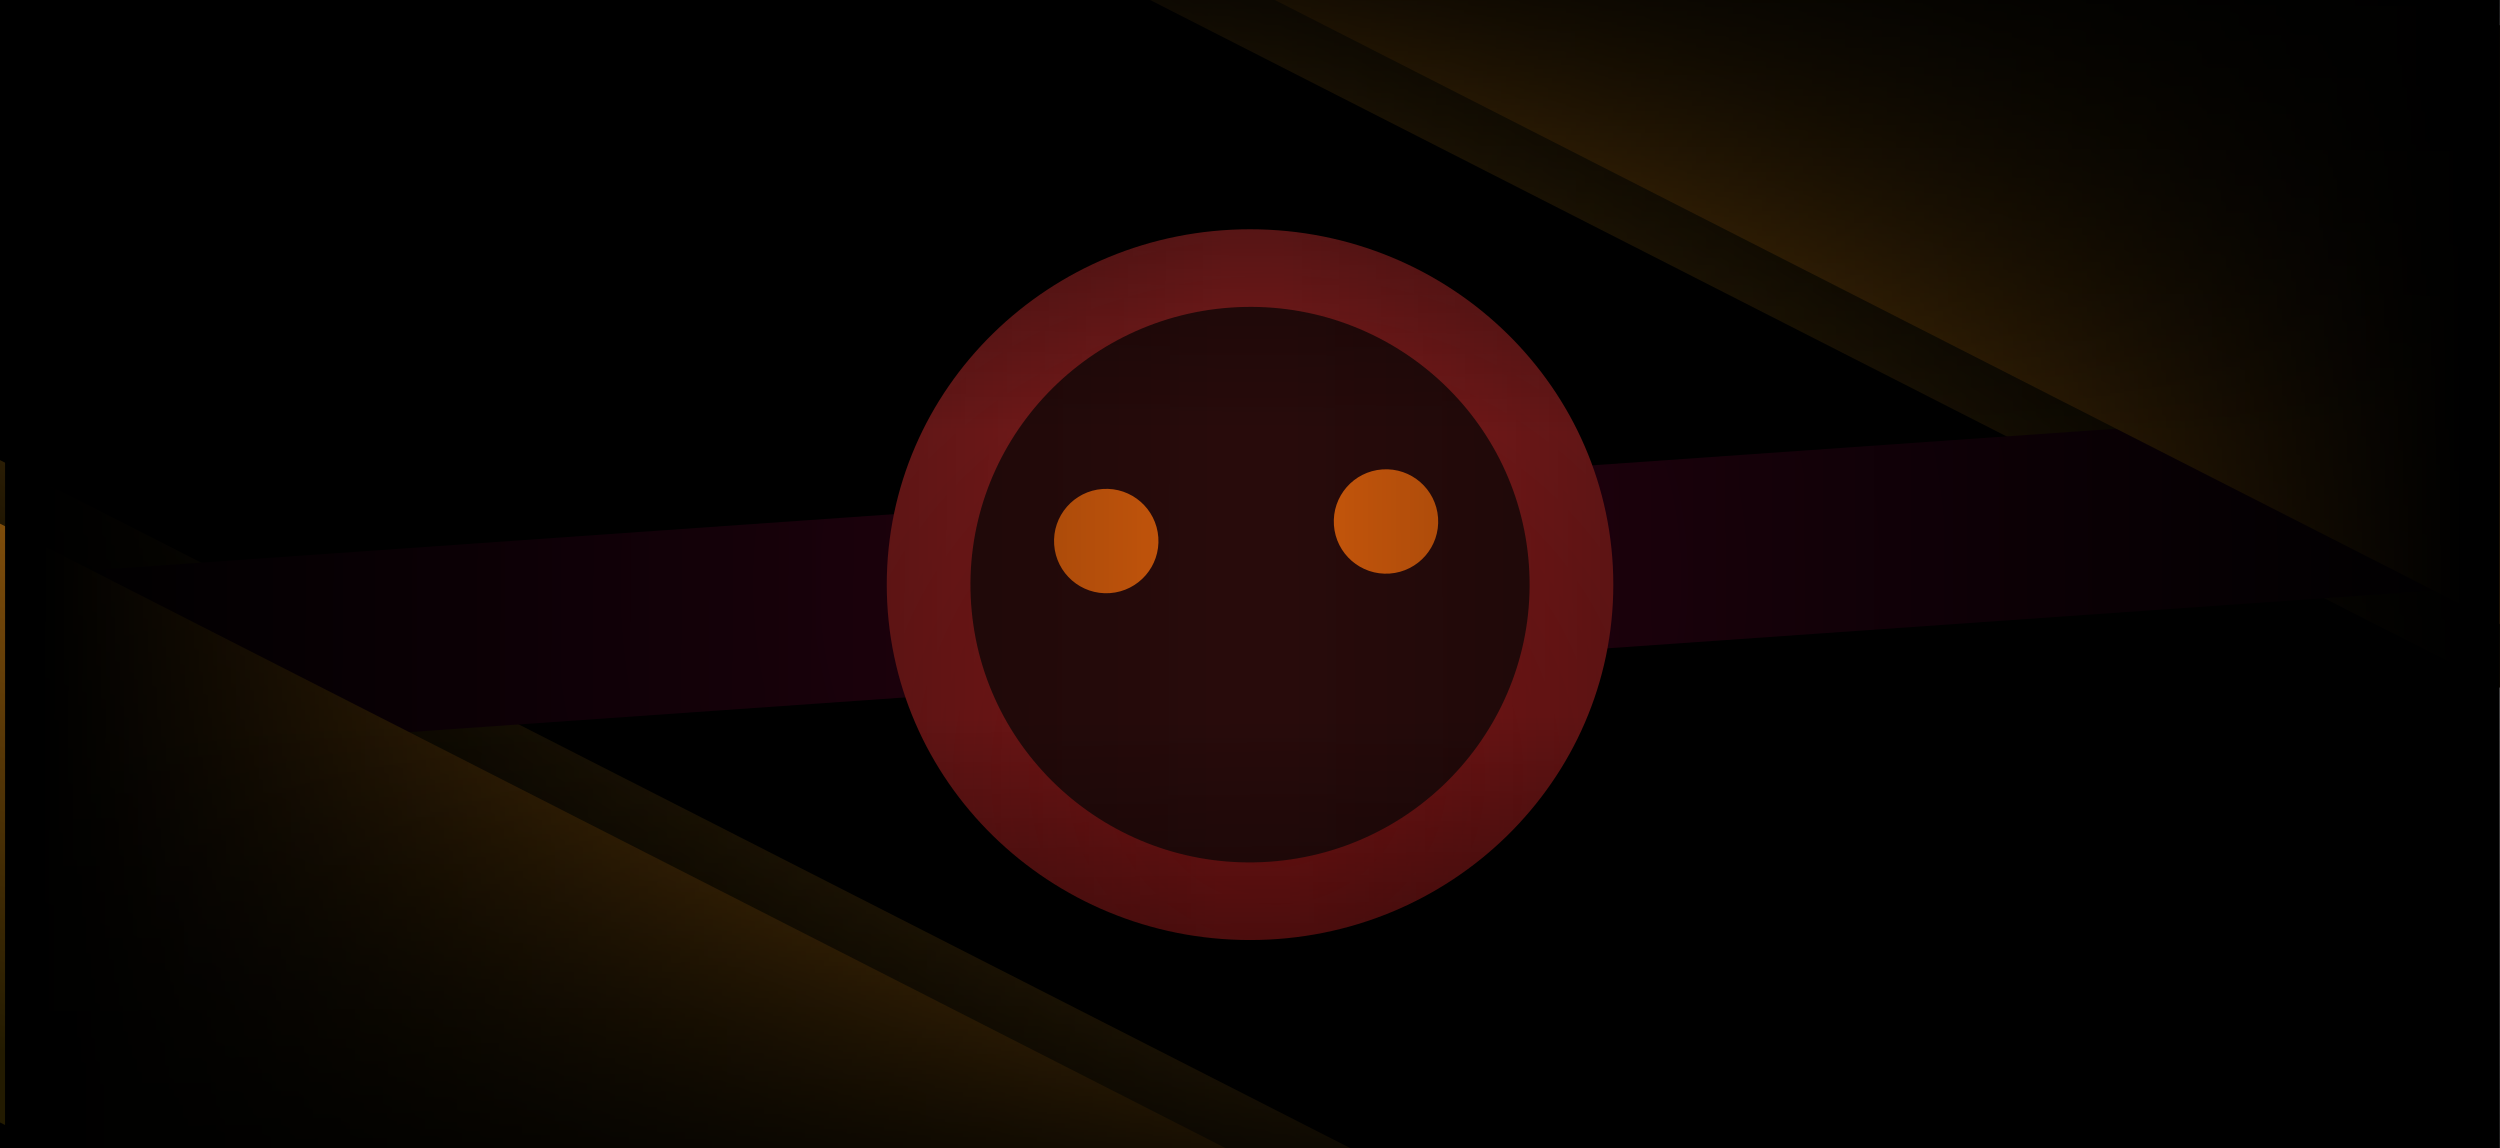
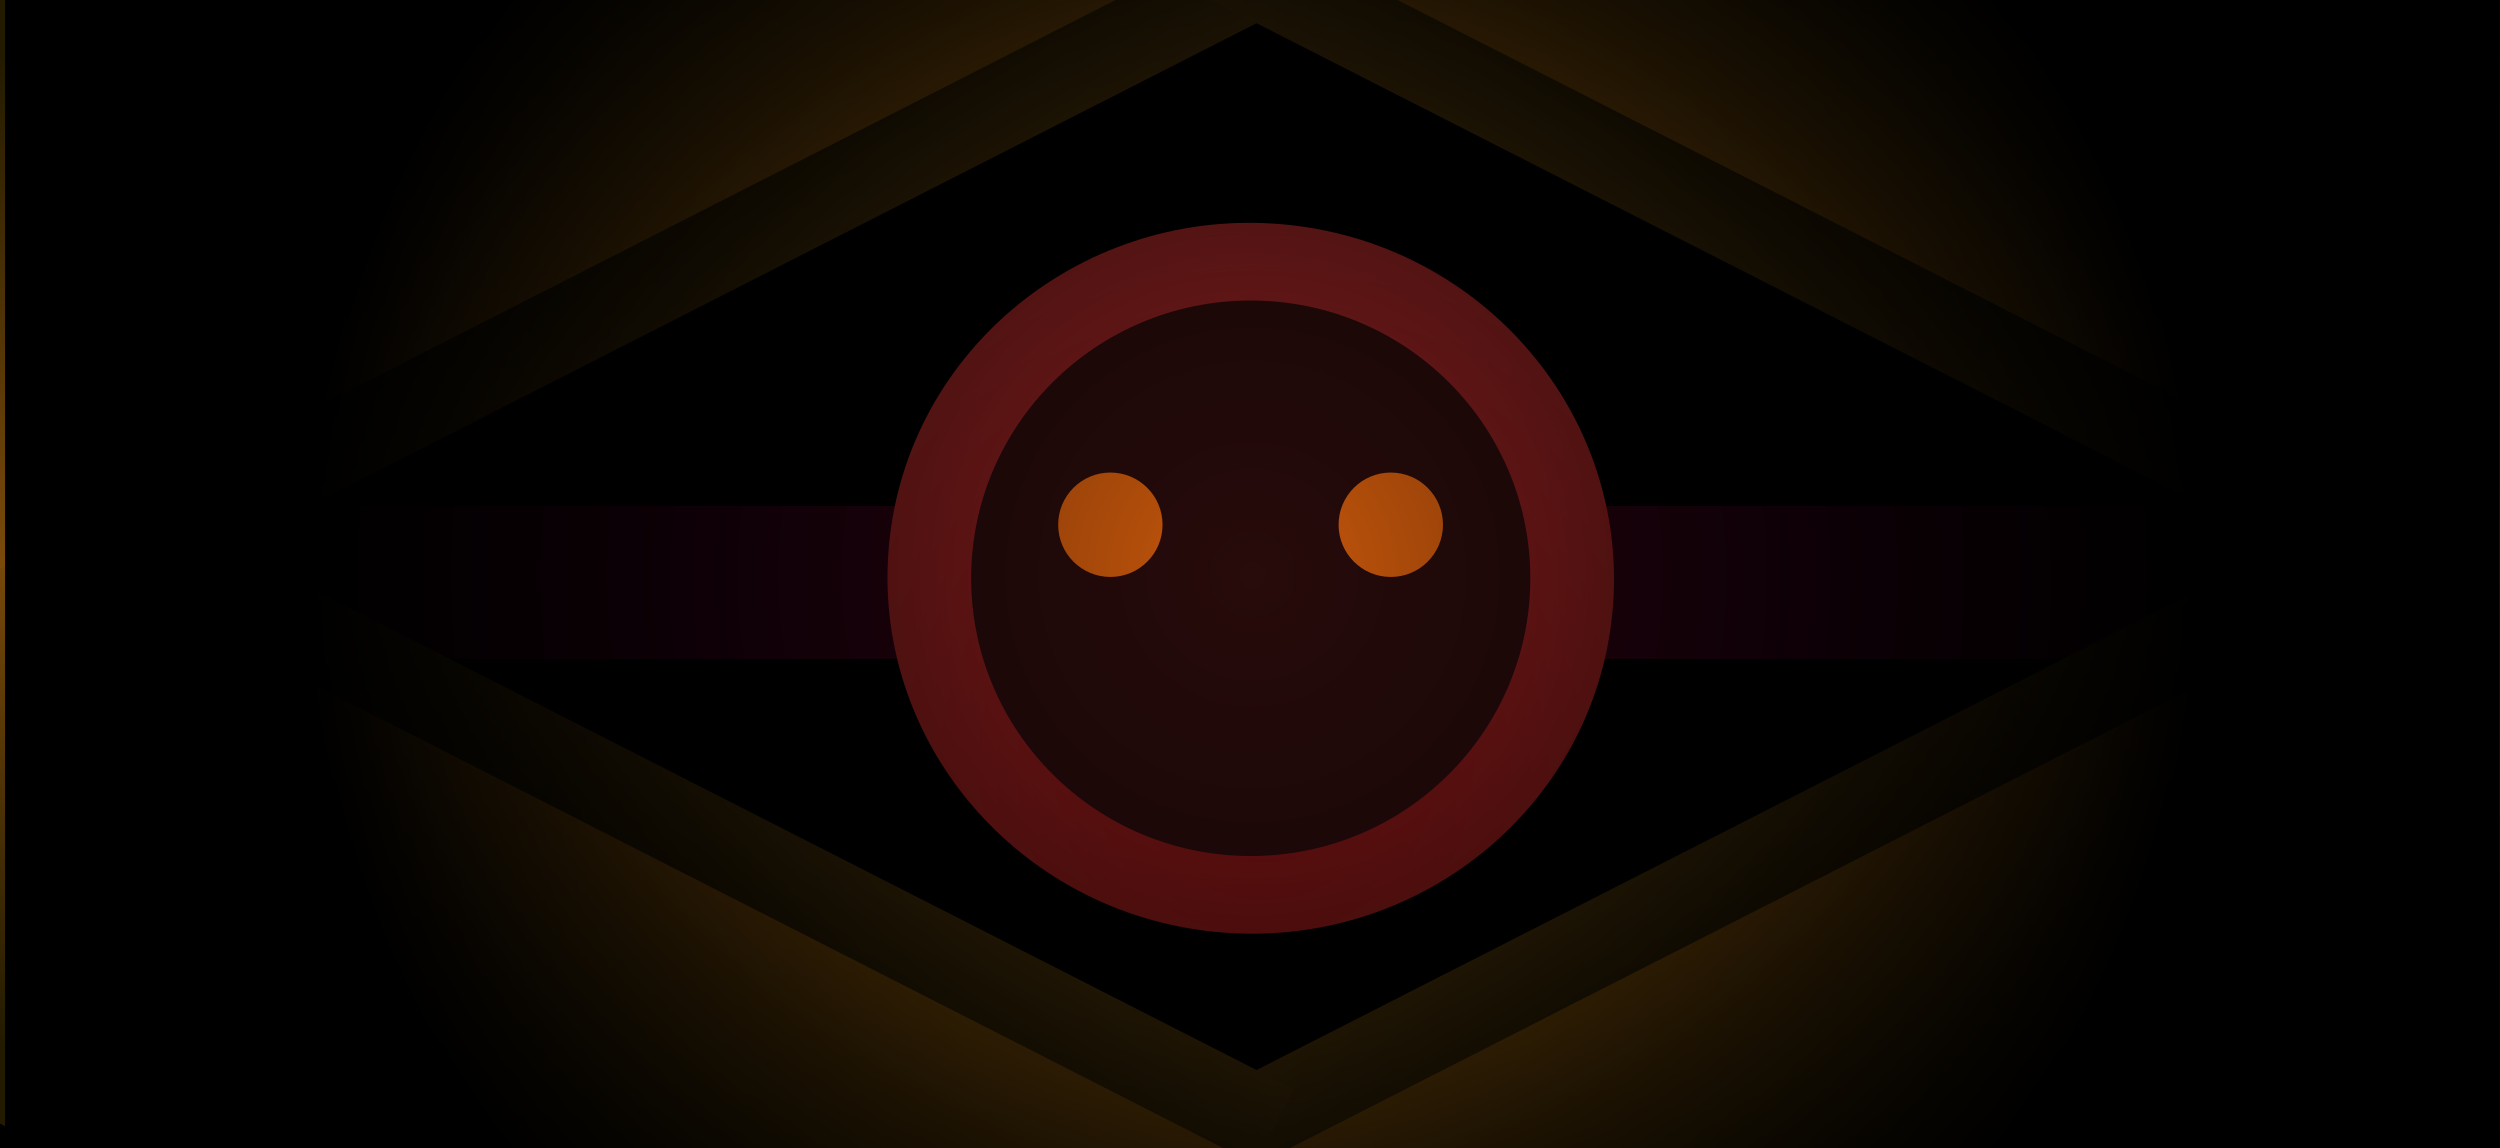
<svg xmlns="http://www.w3.org/2000/svg" id="svg8" width="1200" height="551" viewBox="0 0 317.5 145.785">
  <style>
- @keyframes Longer-Small-6_t { 0% { transform: translate(296.399px,90.6369px) rotate(95deg) scale(9.92,10.0972) translate(-2.338px,-16.2003px); animation-timing-function: cubic-bezier(0.42,0,0.58,1); } 49.986% { transform: translate(296.443px,90.2116px) rotate(95deg) scale(9.92,10.0972) translate(-2.338px,-16.2003px); animation-timing-function: cubic-bezier(0.42,0,0.58,1); } 100% { transform: translate(296.399px,90.6369px) rotate(95deg) scale(9.92,10.0972) translate(-2.338px,-16.2003px); } }
- @keyframes Longer-Small-3_t { 0% { transform: translate(296.399px,90.6369px) rotate(95deg) scale(9.92,10.0972) translate(-2.338px,-16.2003px); animation-timing-function: cubic-bezier(0.42,0,0.58,1); } 49.986% { transform: translate(296.443px,90.2116px) rotate(95deg) scale(9.92,10.0972) translate(-2.338px,-16.2003px); animation-timing-function: cubic-bezier(0.42,0,0.58,1); } 100% { transform: translate(296.399px,90.6369px) rotate(95deg) scale(9.92,10.0972) translate(-2.338px,-16.2003px); } }
- @keyframes Long_t { 0% { transform: translate(-28.79199px,9.77186px) rotate(90deg) scale(19.746,20.123) translate(-0.491948px,-16.7822px); animation-timing-function: cubic-bezier(0.42,0,0.58,1); } 47.736% { transform: translate(-28.79199px,8.61396px) rotate(90deg) scale(19.746,20.123) translate(-0.491948px,-16.7822px); animation-timing-function: cubic-bezier(0.42,0,0.58,1); } 96.51% { transform: translate(-28.79199px,9.77186px) rotate(90deg) scale(19.746,20.123) translate(-0.491948px,-16.7822px); } 100% { transform: translate(-28.79199px,9.77186px) rotate(90deg) scale(19.746,20.123) translate(-0.491948px,-16.7822px); } }
- @keyframes Longer-Small-2_t { 0% { transform: translate(127px,35.6px) rotate(95deg) scale(9.92,10.0972) translate(-2.338px,-16.2003px); animation-timing-function: cubic-bezier(0.42,0,0.58,1); } 48.947% { transform: translate(127.1px,35.1px) rotate(95deg) scale(9.92,10.0972) translate(-2.338px,-16.2003px); animation-timing-function: cubic-bezier(0.42,0,0.58,1); } 98.558% { transform: translate(127px,35.6px) rotate(95deg) scale(9.92,10.0972) translate(-2.338px,-16.2003px); } 100% { transform: translate(127px,35.6px) rotate(95deg) scale(9.92,10.0972) translate(-2.338px,-16.2003px); } }
- @keyframes Longer-Small-4_t { 0% { transform: translate(127px,35.6px) rotate(95deg) scale(9.92,10.0972) translate(-2.338px,-16.2003px); animation-timing-function: cubic-bezier(0.42,0,0.58,1); } 48.947% { transform: translate(127.1px,35.1px) rotate(95deg) scale(9.92,10.0972) translate(-2.338px,-16.2003px); animation-timing-function: cubic-bezier(0.42,0,0.58,1); } 98.558% { transform: translate(127px,35.6px) rotate(95deg) scale(9.92,10.0972) translate(-2.338px,-16.2003px); } 100% { transform: translate(127px,35.6px) rotate(95deg) scale(9.92,10.0972) translate(-2.338px,-16.2003px); } }
- @keyframes Red_t { 0% { transform: translate(258.799px,46.4691px) scale(0.6,0.6) translate(-76.7291px,-76.2292px); animation-timing-function: cubic-bezier(0.42,0,0.58,1); } 49.639% { transform: translate(258.7px,45.9px) scale(0.6,0.6) translate(-76.7291px,-76.2292px); animation-timing-function: cubic-bezier(0.42,0,0.58,1); } 98.442% { transform: translate(258.799px,46.4691px) scale(0.6,0.6) translate(-76.7291px,-76.2292px); } 100% { transform: translate(258.799px,46.4691px) scale(0.6,0.6) translate(-76.7291px,-76.2292px); } }
- @keyframes a0_t { 0% { transform: translate(47.0134px,64.9px) scale(1.6,1.6); animation-timing-function: cubic-bezier(0.42,0,0.58,1); } 49.207% { transform: translate(47.0134px,63.8px) scale(1.6,1.6); animation-timing-function: cubic-bezier(0.42,0,0.58,1); } 98.558% { transform: translate(47.0134px,64.9px) scale(1.6,1.6); } 100% { transform: translate(47.0134px,64.9px) scale(1.6,1.6); } }
- @keyframes a1_t { 0% { transform: translate(106.371px,64.9px) scale(1.6,1.6); animation-timing-function: cubic-bezier(0.42,0,0.58,1); } 49.207% { transform: translate(106.371px,63.8px) scale(1.6,1.6); animation-timing-function: cubic-bezier(0.42,0,0.58,1); } 98.558% { transform: translate(106.371px,64.9px) scale(1.6,1.6); } 100% { transform: translate(106.371px,64.9px) scale(1.6,1.6); } }
+ @keyframes Long_t { 0% { transform: translate(-28.792px,10.7973px) rotate(90deg) scale(19.746,20.123) translate(-0.491948px,-16.7822px); animation-timing-function: cubic-bezier(0.42,0,0.58,1); } 49.454% { transform: translate(-28.792px,9.6394px) rotate(90deg) scale(19.746,20.123) translate(-0.491948px,-16.7822px); animation-timing-function: cubic-bezier(0.42,0,0.58,1); } 100% { transform: translate(-28.792px,10.7973px) rotate(90deg) scale(19.746,20.123) translate(-0.491948px,-16.7822px); } }
+ @keyframes Longer-Small-8_t { 0% { transform: translate(296.399px,90.6369px) rotate(95deg) scale(9.92,10.0972) translate(-2.338px,-16.2003px); animation-timing-function: cubic-bezier(0.42,0,0.58,1); } 49.016% { transform: translate(296.443px,90.2116px) rotate(95deg) scale(9.92,10.0972) translate(-2.338px,-16.2003px); animation-timing-function: cubic-bezier(0.42,0,0.58,1); } 98.093% { transform: translate(296.399px,90.6369px) rotate(95deg) scale(9.92,10.0972) translate(-2.338px,-16.2003px); } 100% { transform: translate(296.399px,90.6369px) rotate(95deg) scale(9.92,10.0972) translate(-2.338px,-16.2003px); } }
+ @keyframes Longer-Small-6_t { 0% { transform: translate(296.399px,90.6369px) rotate(95deg) scale(9.92,10.0972) translate(-2.338px,-16.2003px); animation-timing-function: cubic-bezier(0.42,0,0.58,1); } 49.016% { transform: translate(296.443px,90.2116px) rotate(95deg) scale(9.92,10.0972) translate(-2.338px,-16.2003px); animation-timing-function: cubic-bezier(0.42,0,0.58,1); } 98.093% { transform: translate(296.399px,90.6369px) rotate(95deg) scale(9.92,10.0972) translate(-2.338px,-16.2003px); } 100% { transform: translate(296.399px,90.6369px) rotate(95deg) scale(9.92,10.0972) translate(-2.338px,-16.2003px); } }
+ @keyframes Longer-Small-3_t { 0% { transform: translate(296.399px,90.6369px) rotate(95deg) scale(9.92,10.0972) translate(-2.338px,-16.2003px); animation-timing-function: cubic-bezier(0.42,0,0.58,1); } 49.016% { transform: translate(296.443px,90.2116px) rotate(95deg) scale(9.92,10.0972) translate(-2.338px,-16.2003px); animation-timing-function: cubic-bezier(0.42,0,0.58,1); } 98.093% { transform: translate(296.399px,90.6369px) rotate(95deg) scale(9.92,10.0972) translate(-2.338px,-16.2003px); } 100% { transform: translate(296.399px,90.6369px) rotate(95deg) scale(9.92,10.0972) translate(-2.338px,-16.2003px); } }
+ @keyframes Longer-Small-4_t { 0% { transform: translate(127px,35.6px) rotate(95deg) scale(9.92,10.0972) translate(-2.338px,-16.2003px); animation-timing-function: cubic-bezier(0.42,0,0.58,1); } 49.632% { transform: translate(127.1px,35.1px) rotate(95deg) scale(9.92,10.0972) translate(-2.338px,-16.2003px); animation-timing-function: cubic-bezier(0.42,0,0.58,1); } 100% { transform: translate(127px,35.6px) rotate(95deg) scale(9.92,10.0972) translate(-2.338px,-16.2003px); } }
+ @keyframes Longer-Small-2_t { 0% { transform: translate(296.399px,90.6369px) rotate(95deg) scale(9.92,10.0972) translate(-2.338px,-16.2003px); animation-timing-function: cubic-bezier(0.42,0,0.58,1); } 49.016% { transform: translate(296.443px,90.2116px) rotate(95deg) scale(9.92,10.0972) translate(-2.338px,-16.2003px); animation-timing-function: cubic-bezier(0.42,0,0.58,1); } 98.093% { transform: translate(296.399px,90.6369px) rotate(95deg) scale(9.92,10.0972) translate(-2.338px,-16.2003px); } 100% { transform: translate(296.399px,90.6369px) rotate(95deg) scale(9.92,10.0972) translate(-2.338px,-16.2003px); } }
+ @keyframes Longer-Small-5_t { 0% { transform: translate(127px,35.6px) rotate(95deg) scale(9.92,10.0972) translate(-2.338px,-16.2003px); animation-timing-function: cubic-bezier(0.42,0,0.58,1); } 49.632% { transform: translate(127.1px,35.1px) rotate(95deg) scale(9.92,10.0972) translate(-2.338px,-16.2003px); animation-timing-function: cubic-bezier(0.42,0,0.58,1); } 100% { transform: translate(127px,35.6px) rotate(95deg) scale(9.92,10.0972) translate(-2.338px,-16.2003px); } }
+ @keyframes Longer-Small-7_t { 0% { transform: translate(127px,35.6px) rotate(95deg) scale(9.92,10.0972) translate(-2.338px,-16.2003px); animation-timing-function: cubic-bezier(0.42,0,0.58,1); } 49.632% { transform: translate(127.1px,35.1px) rotate(95deg) scale(9.92,10.0972) translate(-2.338px,-16.2003px); animation-timing-function: cubic-bezier(0.42,0,0.58,1); } 100% { transform: translate(127px,35.6px) rotate(95deg) scale(9.92,10.0972) translate(-2.338px,-16.2003px); } }
+ @keyframes Longer-Small-9_t { 0% { transform: translate(127px,35.6px) rotate(95deg) scale(9.92,10.0972) translate(-2.338px,-16.2003px); animation-timing-function: cubic-bezier(0.42,0,0.58,1); } 49.632% { transform: translate(127.1px,35.1px) rotate(95deg) scale(9.92,10.0972) translate(-2.338px,-16.2003px); animation-timing-function: cubic-bezier(0.42,0,0.58,1); } 100% { transform: translate(127px,35.6px) rotate(95deg) scale(9.92,10.0972) translate(-2.338px,-16.2003px); } }
+ @keyframes Red_t { 0% { transform: translate(46.2245px,45.6885px) scale(0.6,0.6) translate(-76.7291px,-76.2292px); animation-timing-function: cubic-bezier(0.42,0,0.58,1); } 50.328% { transform: translate(46.1255px,45.1194px) scale(0.6,0.6) translate(-76.7291px,-76.2292px); animation-timing-function: cubic-bezier(0.42,0,0.58,1); } 99.841% { transform: translate(46.2245px,45.6885px) scale(0.6,0.6) translate(-76.7291px,-76.2292px); } 100% { transform: translate(46.2245px,45.6885px) scale(0.6,0.6) translate(-76.7291px,-76.2292px); } }
+ @keyframes a0_t { 0% { transform: translate(47.0134px,64.9px) scale(1.6,1.6); animation-timing-function: cubic-bezier(0.42,0,0.58,1); } 49.91% { transform: translate(47.0134px,63.8px) scale(1.6,1.6); animation-timing-function: cubic-bezier(0.42,0,0.58,1); } 100% { transform: translate(47.0134px,64.9px) scale(1.6,1.6); } }
+ @keyframes a1_t { 0% { transform: translate(106.371px,64.9px) scale(1.6,1.6); animation-timing-function: cubic-bezier(0.42,0,0.58,1); } 49.91% { transform: translate(106.371px,63.8px) scale(1.6,1.6); animation-timing-function: cubic-bezier(0.42,0,0.58,1); } 100% { transform: translate(106.371px,64.9px) scale(1.6,1.6); } }
    </style>
-   <rect width="325.948" height="156" fill="#000000" stroke-width="11.8" stroke-linecap="square" stroke-linejoin="round" stroke="none" transform="translate(147.026,73) translate(-159.922,-78)" />
+   <rect width="317.5" height="146.113" fill="#000000" stroke-width="11.8" stroke-linecap="square" stroke-linejoin="round" stroke="none" transform="translate(159.922,68.0565) translate(-159.922,-68.113)" />
  <defs id="defs2">
-     <linearGradient id="Gradient-0" x1="-0.667" y1="14.384" x2="2.237" y2="14.588" gradientUnits="userSpaceOnUse">
+     <radialGradient id="Gradient-0" cx="0.492" cy="7.676" r="7.676" fx="0.492" fy="7.676" gradientUnits="userSpaceOnUse">
+       <stop offset="0" stop-color="#2b0011" />
+       <stop offset="1" stop-color="#15020c" />
+     </radialGradient>
+     <linearGradient id="Gradient-1" x1="-0.667" y1="14.384" x2="2.237" y2="14.588" gradientUnits="userSpaceOnUse">
      <stop offset="0" stop-color="#4f350c" />
      <stop offset="0.56" stop-color="#1b1301" />
    </linearGradient>
-     <radialGradient id="Gradient-1" cx="0.492" cy="7.676" r="7.676" fx="0.492" fy="7.676" gradientUnits="userSpaceOnUse">
-       <stop offset="0" stop-color="#2b0011" />
-       <stop offset="1" stop-color="#15020c" />
-     </radialGradient>
    <linearGradient id="Gradient-2" x1="-1.481" y1="13.337" x2="1.811" y2="12.954" gradientUnits="userSpaceOnUse">
      <stop offset="0" stop-color="#95590d" />
      <stop offset="1" stop-color="#231b01" />
    </linearGradient>
    <radialGradient id="Gradient-3" cx="0.156" cy="1.171" r="3.413" fx="0.156" fy="1.171" gradientUnits="userSpaceOnUse">
      <stop offset="0" stop-color="#761111" />
      <stop offset="1" stop-color="#862020" />
    </radialGradient>
-     <linearGradient id="Gradient-4" x1="159.323" y1="57.327" x2="4.323" y2="56.827" gradientUnits="userSpaceOnUse">
-       <stop offset="0.03" stop-color="#000000" stop-opacity="0" />
-       <stop offset="1" stop-color="#000000" />
-     </linearGradient>
-     <linearGradient id="Gradient-5" x1="159.323" y1="57.327" x2="158.937" y2="-18.173" gradientUnits="userSpaceOnUse">
-       <stop offset="0.03" stop-color="#000000" stop-opacity="0" />
-       <stop offset="1" stop-color="#000000" />
-     </linearGradient>
+     <radialGradient id="Gradient-4" cx="158.411" cy="73.056" r="174.5" fx="158.411" fy="73.056" gradientUnits="userSpaceOnUse">
+       <stop offset="0" stop-color="#000000" stop-opacity="0" />
+       <stop offset="0.69" stop-color="#000000" />
+     </radialGradient>
  </defs>
  <g id="Shadow" transform="translate(87.8235,67.9491) rotate(-38) scale(1.5,2.2) translate(-120.896,-5.03986)" />
-   <g id="Benjamin" transform="translate(139.334,74.8752) rotate(-4) translate(-239.383,-45.7375)">
-     <g id="Echos-of-a-distant-past" transform="translate(235.648,42.8944) translate(-490.834,-377.535)">
-       <g id="Thats-Life" transform="translate(514.076,379.755) translate(-371.105,-299.616)">
-         <g id="Back-Back" transform="translate(35.7994,90.5776) rotate(26) scale(2.4,2.4) translate(-145.988,-26.7274)">
-           <path id="Longer-Small-6" fill="url(#Gradient-0)" fill-opacity="1" fill-rule="evenodd" stroke="none" stroke-dasharray="none" stroke-linecap="round" stroke-linejoin="round" stroke-miterlimit="4" stroke-width="1.922" d="M0,0L2.846,0L2.846,28.782L0,28.782Z" transform="translate(296.399,90.6369) rotate(95) scale(9.92,10.0972) translate(-2.338,-16.2003)" style="animation: 3.467s linear infinite both Longer-Small-6_t;" />
+   <g transform="translate(158.75,72.8927) translate(-154.458,-9.71401)">
+     <rect id="Long" width="0.984" height="15.351" fill="url(#Gradient-0)" fill-opacity="1" fill-rule="evenodd" stroke="none" stroke-dasharray="none" stroke-linecap="round" stroke-linejoin="round" stroke-miterlimit="4" stroke-width="1.922" transform="translate(-28.792,10.7973) rotate(90) scale(19.746,20.123) translate(-0.491948,-16.7822)" style="paint-order: fill markers stroke; animation: 5.033s linear infinite both Long_t;" />
+   </g>
+   <g transform="translate(159.576,71.484) translate(-391.237,-274.756)">
+     <g id="Back-Back-5" transform="translate(25.6174,466.219) rotate(158) scale(-2.4,2.4) translate(-145.988,-26.7274)">
+       <path id="Longer-Small-8" fill="url(#Gradient-1)" fill-opacity="1" fill-rule="evenodd" stroke="none" stroke-dasharray="none" stroke-linecap="round" stroke-linejoin="round" stroke-miterlimit="4" stroke-width="1.922" d="M0,13.014L2.846,13.014L2.846,21.793L0,21.793Z" transform="translate(296.399,90.6369) rotate(95) scale(9.92,10.0972) translate(-2.338,-16.2003)" style="animation: 5.033s linear infinite both Longer-Small-8_t;" />
+     </g>
+     <g id="Back-Back-4" transform="translate(748.753,83.2926) rotate(-22) scale(-2.4,2.4) translate(-145.988,-26.7274)">
+       <path id="Longer-Small-6" fill="url(#Gradient-1)" fill-opacity="1" fill-rule="evenodd" stroke="none" stroke-dasharray="none" stroke-linecap="round" stroke-linejoin="round" stroke-miterlimit="4" stroke-width="1.922" d="M0,11.709L2.846,11.709L2.846,21.734L0,21.734Z" transform="translate(296.399,90.6369) rotate(95) scale(9.92,10.0972) translate(-2.338,-16.2003)" style="animation: 5.033s linear infinite both Longer-Small-6_t;" />
+     </g>
+     <g transform="translate(391.237,231.256) translate(-387.353,-274.987)">
+       <g transform="translate(317.844,396.269) rotate(-4) translate(-330.695,-203.574)">
+         <g id="Back-Back-2" transform="translate(62.1706,-85.1064) rotate(26) scale(2.4,2.4) translate(-145.988,-26.7274)">
+           <path id="Longer-Small-3" fill="url(#Gradient-1)" fill-opacity="1" fill-rule="evenodd" stroke="none" stroke-dasharray="none" stroke-linecap="round" stroke-linejoin="round" stroke-miterlimit="4" stroke-width="1.922" d="M0,13.434L2.846,13.434L2.846,21.719L0,21.719Z" transform="translate(296.399,90.6369) rotate(95) scale(9.92,10.0972) translate(-2.338,-16.2003)" style="animation: 5.033s linear infinite both Longer-Small-3_t;" />
        </g>
-         <g id="Back-Back-2" transform="translate(706.411,508.654) rotate(-154) scale(2.4,2.4) translate(-145.988,-26.7274)">
-           <path id="Longer-Small-3" fill="url(#Gradient-0)" fill-opacity="1" fill-rule="evenodd" stroke="none" stroke-dasharray="none" stroke-linecap="round" stroke-linejoin="round" stroke-miterlimit="4" stroke-width="1.922" d="M0,0L2.846,0L2.846,28.782L0,28.782Z" transform="translate(296.399,90.6369) rotate(95) scale(9.92,10.0972) translate(-2.338,-16.2003)" style="animation: 3.467s linear infinite both Longer-Small-3_t;" />
+         <g id="Back-2" transform="translate(342.935,211.02) rotate(26) scale(2.4,2.4) translate(-145.988,-27.6975)">
+           <path id="Longer-Small-4" fill="url(#Gradient-2)" fill-opacity="1" fill-rule="evenodd" stroke="none" stroke-dasharray="none" stroke-linecap="round" stroke-linejoin="round" stroke-miterlimit="4" stroke-width="1.922" d="M0,11.924L2.846,11.924L2.846,20.521L0,20.521Z" transform="translate(127,35.6) rotate(95) scale(9.92,10.0972) translate(-2.338,-16.2003)" style="animation: 5.033s linear infinite both Longer-Small-4_t;" />
        </g>
-         <g transform="translate(371.096,300.473) scale(1.2,1.2) translate(-154.458,-9.71401)">
-           <rect id="Long" width="0.984" height="15.351" fill="url(#Gradient-1)" fill-opacity="1" fill-rule="evenodd" stroke="none" stroke-dasharray="none" stroke-linecap="round" stroke-linejoin="round" stroke-miterlimit="4" stroke-width="1.922" transform="translate(-28.792,9.77186) rotate(90) scale(19.746,20.123) translate(-0.491948,-16.7822)" style="paint-order: fill markers stroke; animation: 3.467s linear infinite both Long_t;" />
+       </g>
+       <g transform="translate(464.965,240.703) rotate(-4) scale(-1,-1) translate(-330.695,-203.574)">
+         <g id="Back-Back-3" transform="translate(62.1706,-85.1064) rotate(26) scale(2.4,2.4) translate(-145.988,-26.7274)">
+           <path id="Longer-Small-2" fill="url(#Gradient-1)" fill-opacity="1" fill-rule="evenodd" stroke="none" stroke-dasharray="none" stroke-linecap="round" stroke-linejoin="round" stroke-miterlimit="4" stroke-width="1.922" d="M0,12.625L2.846,12.625L2.846,21.932L0,21.932Z" transform="translate(296.399,90.6369) rotate(95) scale(9.92,10.0972) translate(-2.338,-16.2003)" style="animation: 5.033s linear infinite both Longer-Small-2_t;" />
        </g>
-         <g id="Back" transform="translate(316.843,382.714) rotate(26) scale(2.4,2.4) translate(-145.988,-27.6975)">
-           <path id="Longer-Small-2" fill="url(#Gradient-2)" fill-opacity="1" fill-rule="evenodd" stroke="none" stroke-dasharray="none" stroke-linecap="round" stroke-linejoin="round" stroke-miterlimit="4" stroke-width="1.922" d="M0,0L2.846,0L2.846,28.782L0,28.782Z" transform="translate(127,35.6) rotate(95) scale(9.92,10.0972) translate(-2.338,-16.2003)" style="animation: 3.467s linear infinite both Longer-Small-2_t;" />
-         </g>
-         <g id="Back-2" transform="translate(425.367,216.518) rotate(-154) scale(2.4,2.4) translate(-145.988,-27.6975)">
-           <path id="Longer-Small-4" fill="url(#Gradient-2)" fill-opacity="1" fill-rule="evenodd" stroke="none" stroke-dasharray="none" stroke-linecap="round" stroke-linejoin="round" stroke-miterlimit="4" stroke-width="1.922" d="M0,0L2.846,0L2.846,28.782L0,28.782Z" transform="translate(127,35.6) rotate(95) scale(9.92,10.0972) translate(-2.338,-16.2003)" style="animation: 3.467s linear infinite both Longer-Small-4_t;" />
+         <g id="Back-3" transform="translate(342.935,211.02) rotate(26) scale(2.4,2.4) translate(-145.988,-27.6975)">
+           <path id="Longer-Small-5" fill="url(#Gradient-2)" fill-opacity="1" fill-rule="evenodd" stroke="none" stroke-dasharray="none" stroke-linecap="round" stroke-linejoin="round" stroke-miterlimit="4" stroke-width="1.922" d="M0,12.554L2.846,12.554L2.846,20.05L0,20.05Z" transform="translate(127,35.6) rotate(95) scale(9.92,10.0972) translate(-2.338,-16.2003)" style="animation: 5.033s linear infinite both Longer-Small-5_t;" />
        </g>
      </g>
    </g>
-     <g id="Red" transform="translate(258.799,46.4691) scale(0.6,0.6) translate(-76.7291,-76.2292)" style="animation: 3.467s linear infinite both Red_t;">
+     <g id="Back-4" transform="translate(448.016,359.113) rotate(-22) scale(-2.4,2.4) translate(-145.988,-27.6975)">
+       <path id="Longer-Small-7" fill="url(#Gradient-2)" fill-opacity="1" fill-rule="evenodd" stroke="none" stroke-dasharray="none" stroke-linecap="round" stroke-linejoin="round" stroke-miterlimit="4" stroke-width="1.922" d="M0,12.608L2.846,12.608L2.846,19.782L0,19.782Z" transform="translate(127,35.6) rotate(95) scale(9.92,10.0972) translate(-2.338,-16.2003)" style="animation: 5.033s linear infinite both Longer-Small-7_t;" />
+     </g>
+     <g id="Back-5" transform="translate(326.355,190.399) rotate(158) scale(-2.4,2.4) translate(-145.988,-27.6975)">
+       <path id="Longer-Small-9" fill="url(#Gradient-2)" fill-opacity="1" fill-rule="evenodd" stroke="none" stroke-dasharray="none" stroke-linecap="round" stroke-linejoin="round" stroke-miterlimit="4" stroke-width="1.922" d="M0,12.551L2.846,12.551L2.846,20.813L0,20.813Z" transform="translate(127,35.6) rotate(95) scale(9.92,10.0972) translate(-2.338,-16.2003)" style="animation: 5.033s linear infinite both Longer-Small-9_t;" />
+     </g>
+   </g>
+   <g id="Rot" transform="translate(158.75,72.8927) translate(-46.1302,-45.1413)">
+     <g id="Red" transform="translate(46.2245,45.6885) scale(0.6,0.6) translate(-76.7291,-76.2292)" style="animation: 5.033s linear infinite both Red_t;">
      <ellipse id="path168-2" rx="2.171" ry="2.185" fill="url(#Gradient-3)" fill-rule="evenodd" stroke-linecap="round" stroke-linejoin="round" stroke-width="0.089" transform="translate(76.7305,76.2288) rotate(4) scale(35.418,34.427)" style="paint-order: fill markers stroke;" />
      <ellipse id="circle170-3" rx="2.86" ry="2.86" fill="#280b0b" fill-rule="evenodd" stroke-linecap="round" stroke-linejoin="round" stroke-width="0.069" transform="translate(-6.48456,-118.781) scale(20.691,20.5562) translate(4.02173,9.48666)" style="paint-order: fill markers stroke;" />
-       <ellipse rx="6.906" ry="6.906" fill="#ca580c" stroke-width="1.817" stroke-linecap="round" stroke-linejoin="round" stroke="none" transform="translate(47.0134,64.9) scale(1.6,1.6)" style="animation: 3.467s linear infinite both a0_t;" />
-       <ellipse rx="6.906" ry="6.906" fill="#ca580c" stroke-width="1.817" stroke-linecap="round" stroke-linejoin="round" stroke="none" transform="translate(106.371,64.9) scale(1.6,1.6)" style="animation: 3.467s linear infinite both a1_t;" />
+       <ellipse rx="6.906" ry="6.906" fill="#ca580c" stroke-width="1.817" stroke-linecap="round" stroke-linejoin="round" stroke="none" transform="translate(47.0134,64.9) scale(1.6,1.6)" style="animation: 5.033s linear infinite both a0_t;" />
+       <ellipse rx="6.906" ry="6.906" fill="#ca580c" stroke-width="1.817" stroke-linecap="round" stroke-linejoin="round" stroke="none" transform="translate(106.371,64.9) scale(1.6,1.6)" style="animation: 5.033s linear infinite both a1_t;" />
    </g>
  </g>
  <rect width="316.823" height="146.113" fill="url(#Gradient-4)" stroke-width="11.8" stroke-linecap="square" stroke-linejoin="round" stroke="none" opacity="1" transform="translate(146.995,73.2709) translate(-146.349,-73.3274)" />
-   <rect width="316.823" height="146.113" fill="url(#Gradient-4)" stroke-width="11.8" stroke-linecap="square" stroke-linejoin="round" stroke="none" opacity="1" transform="translate(171.12,73.2709) scale(-1,1) translate(-146.349,-73.3274)" />
-   <rect width="316.823" height="146.113" fill="url(#Gradient-5)" stroke-width="11.8" stroke-linecap="square" stroke-linejoin="round" stroke="none" opacity="1" transform="translate(171.12,72.7291) scale(-1,-1) translate(-146.349,-73.3274)" />
-   <rect width="316.823" height="146.113" fill="url(#Gradient-5)" stroke-width="11.8" stroke-linecap="square" stroke-linejoin="round" stroke="none" opacity="1" transform="translate(159.057,73) scale(-1,1) translate(-158.411,-73.0565)" />
</svg>
